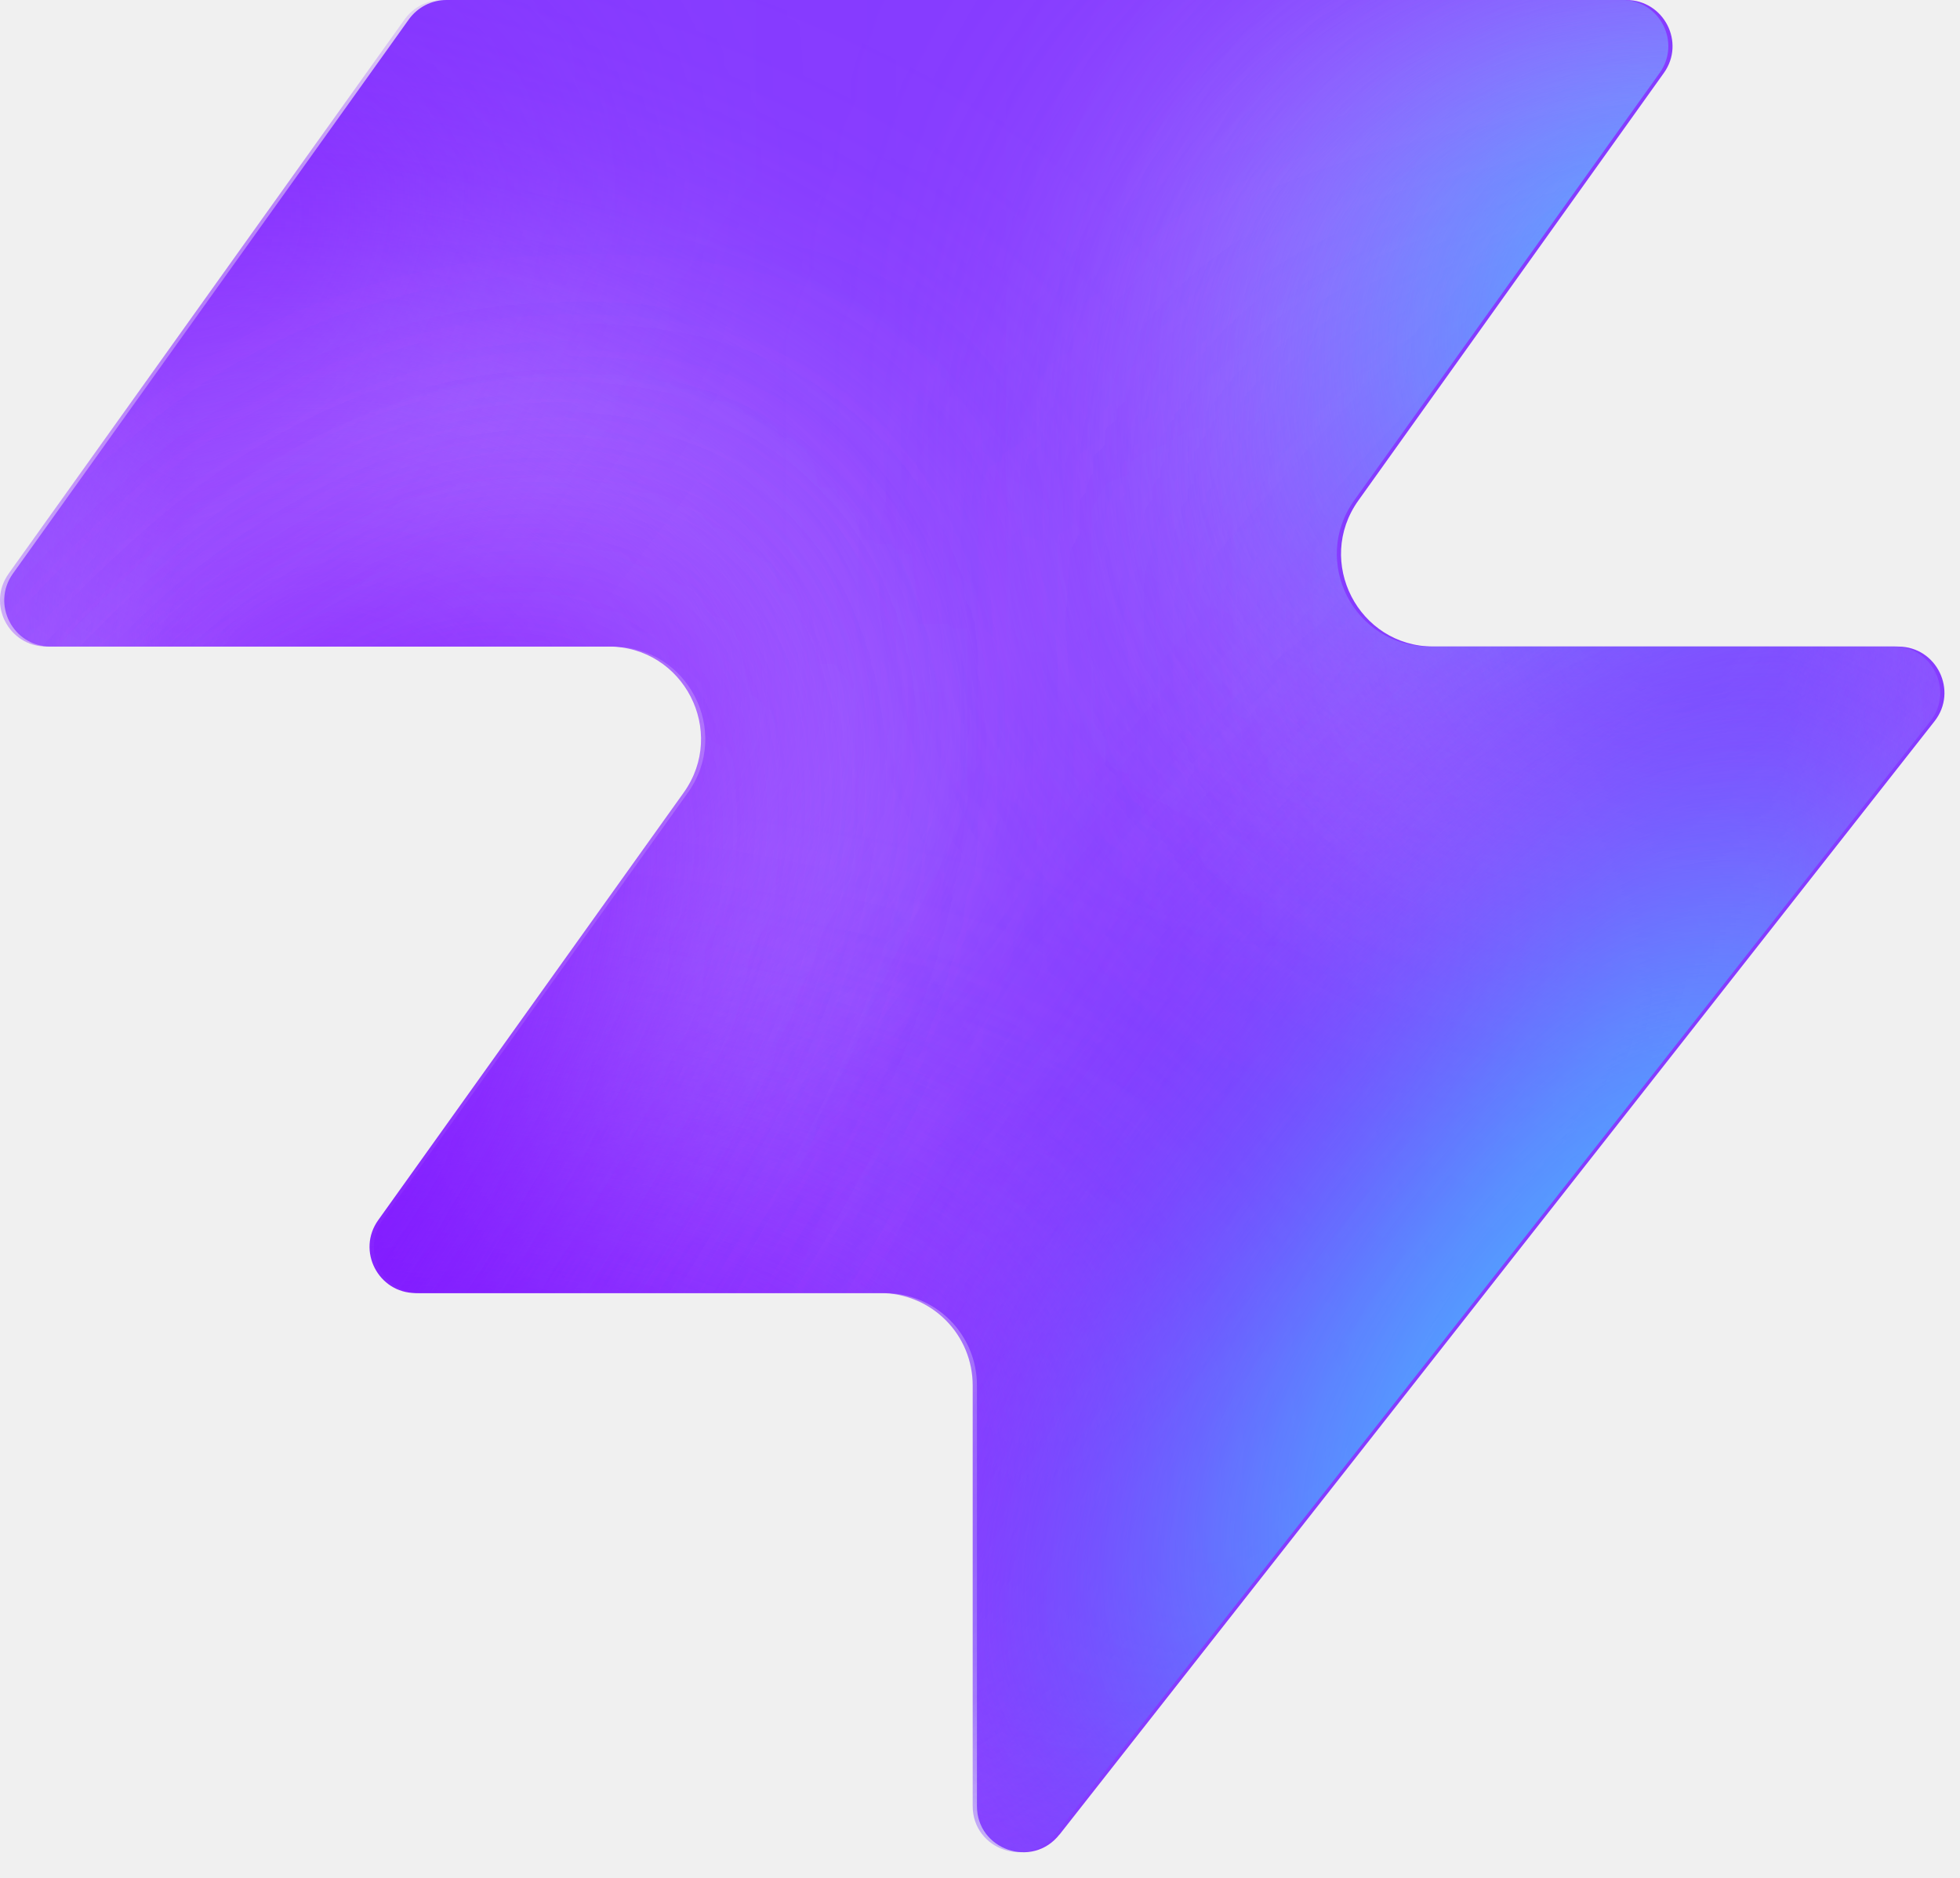
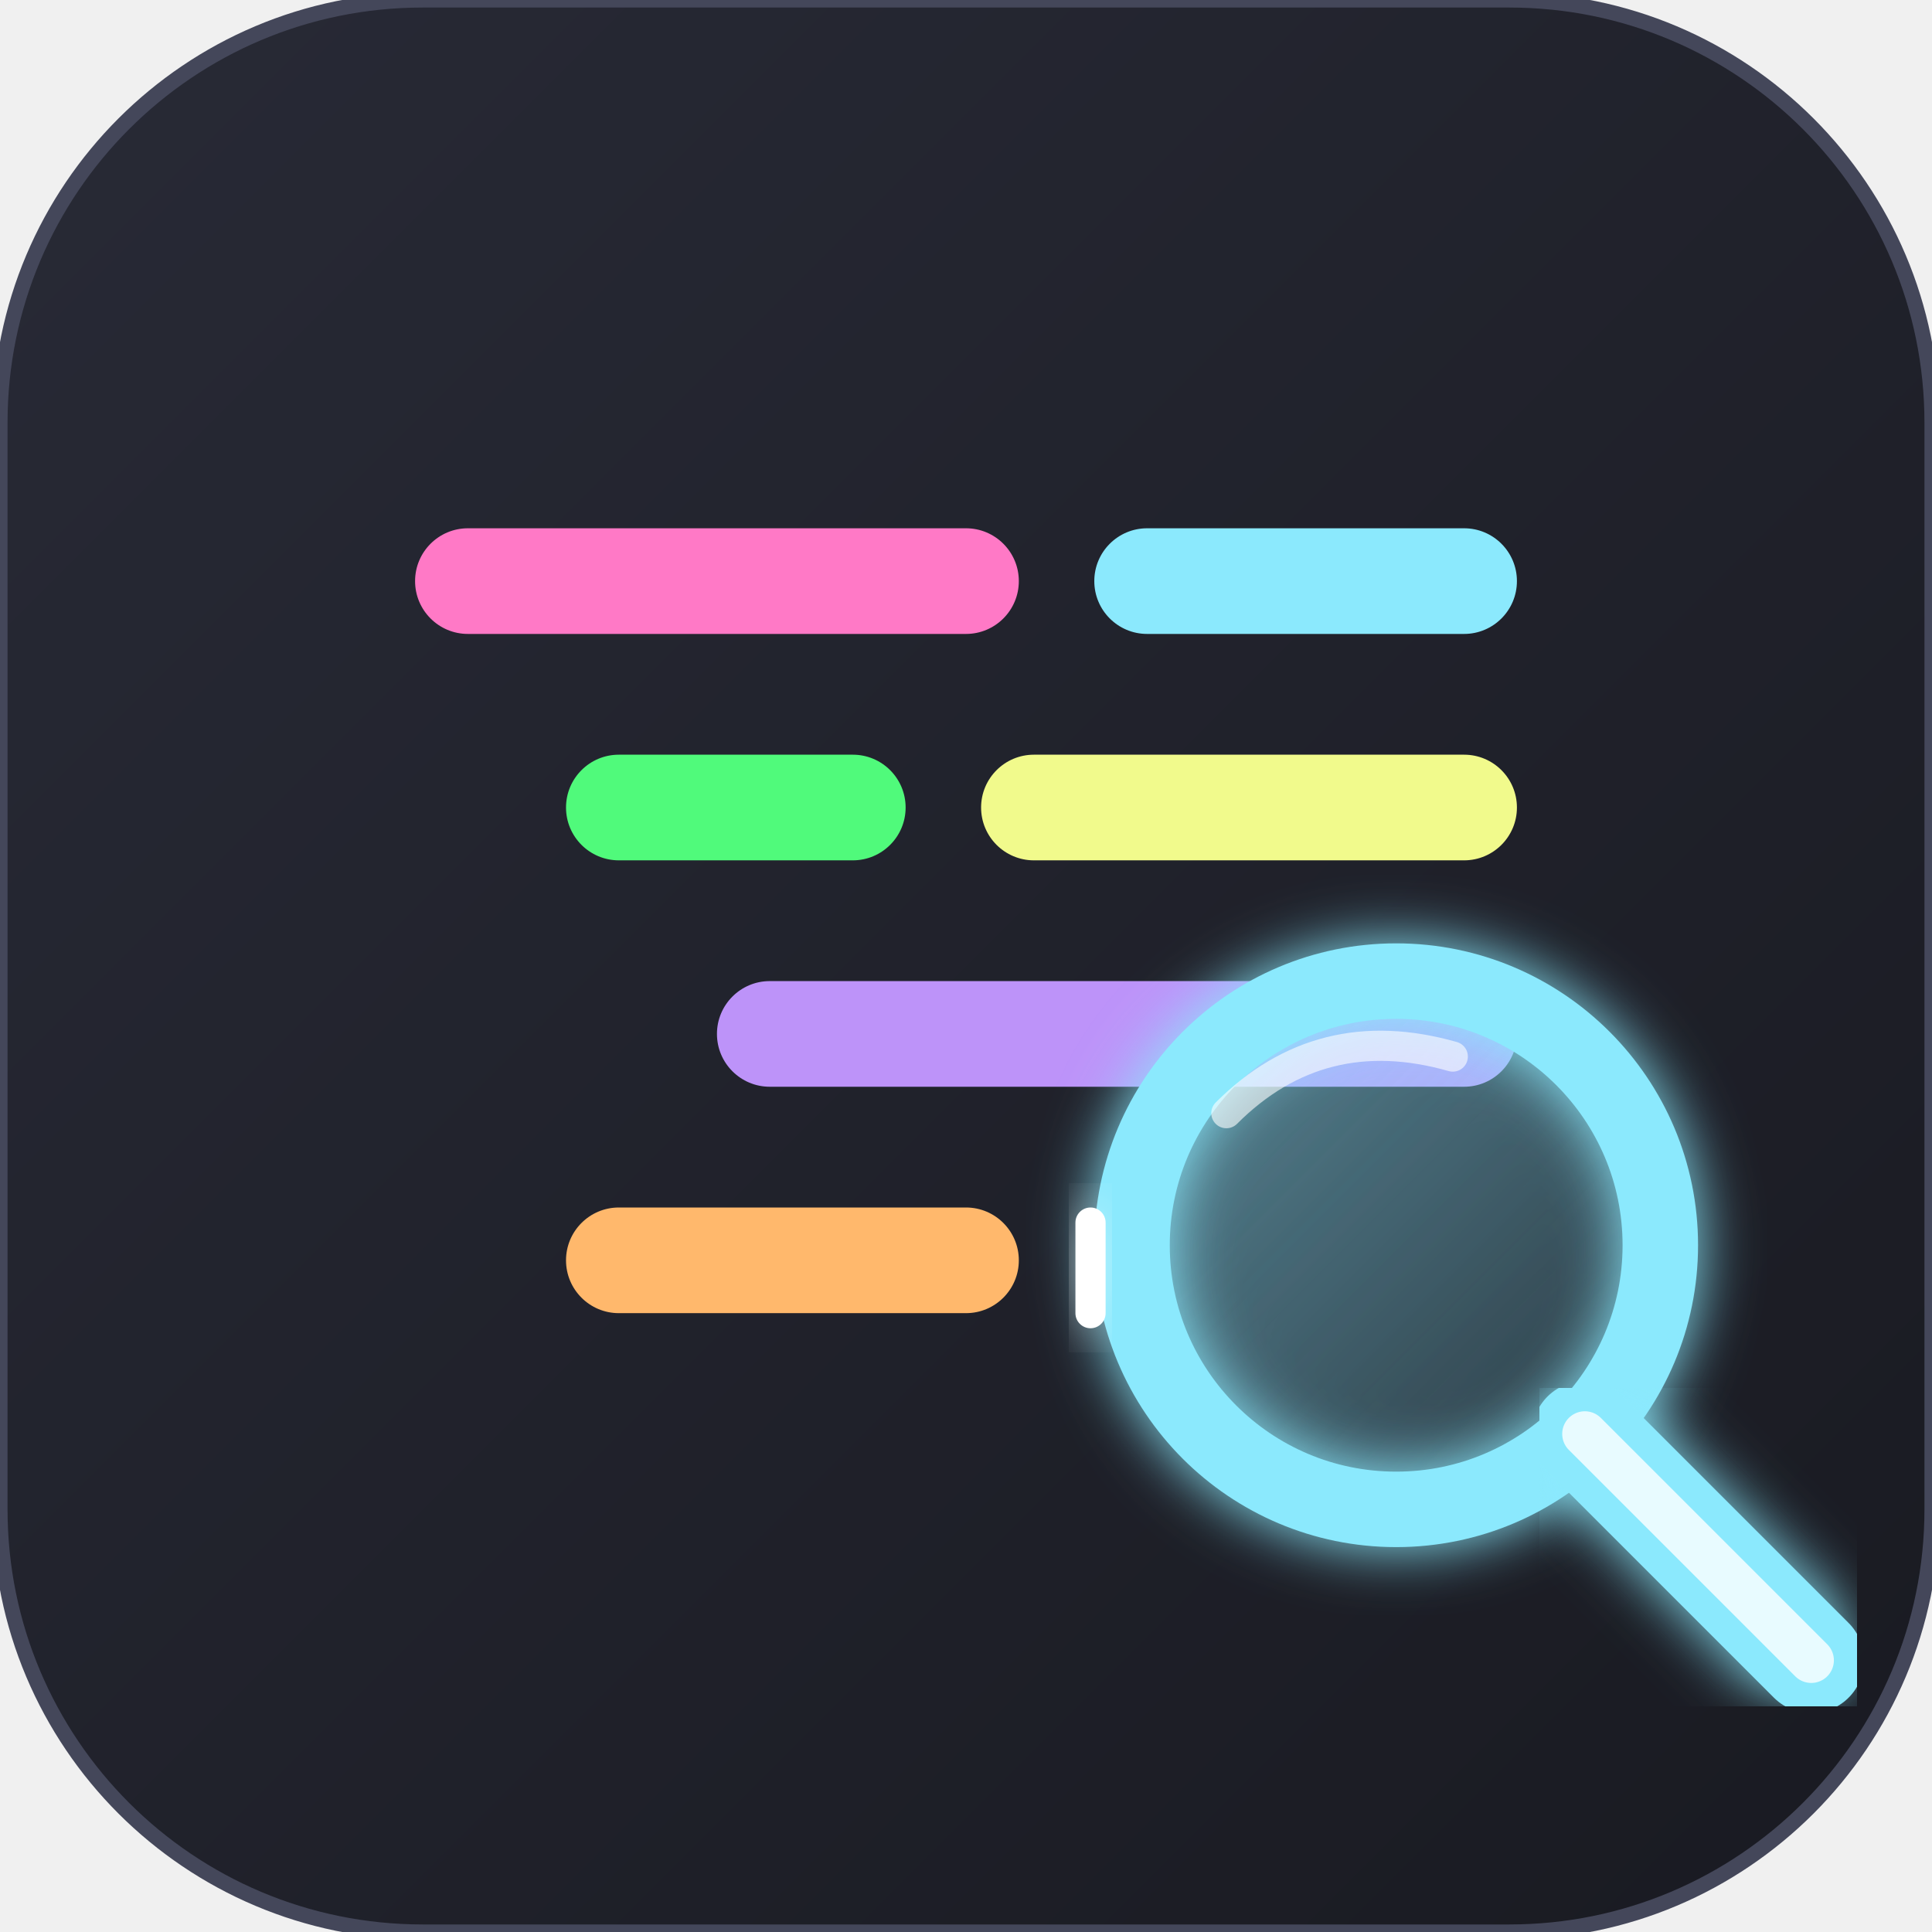
- <svg xmlns="http://www.w3.org/2000/svg" width="48" height="46" fill="none" viewBox="0 0 48 46">
-   <path fill="#863bff" d="M25.946 44.938c-.664.845-2.021.375-2.021-.698V33.937a2.26 2.26 0 0 0-2.262-2.262H10.287c-.92 0-1.456-1.04-.92-1.788l7.48-10.471c1.07-1.497 0-3.578-1.842-3.578H1.237c-.92 0-1.456-1.04-.92-1.788L10.013.474c.214-.297.556-.474.92-.474h28.894c.92 0 1.456 1.04.92 1.788l-7.48 10.471c-1.07 1.498 0 3.579 1.842 3.579h11.377c.943 0 1.473 1.088.89 1.83L25.947 44.94z" style="fill:#863bff;fill:color(display-p3 .525 .23 1);fill-opacity:1" />
-   <mask id="a" width="48" height="46" x="0" y="0" maskUnits="userSpaceOnUse" style="mask-type:alpha">
-     <path fill="#000" d="M25.842 44.938c-.664.844-2.021.375-2.021-.698V33.937a2.26 2.26 0 0 0-2.262-2.262H10.183c-.92 0-1.456-1.04-.92-1.788l7.48-10.471c1.07-1.498 0-3.579-1.842-3.579H1.133c-.92 0-1.456-1.04-.92-1.787L9.91.473c.214-.297.556-.474.92-.474h28.894c.92 0 1.456 1.04.92 1.788l-7.48 10.471c-1.07 1.498 0 3.578 1.842 3.578h11.377c.943 0 1.473 1.088.89 1.832L25.843 44.94z" style="fill:#000;fill-opacity:1" />
-   </mask>
-   <g mask="url(#a)">
-     <g filter="url(#b)">
-       <ellipse cx="5.508" cy="14.704" fill="#ede6ff" rx="5.508" ry="14.704" style="fill:#ede6ff;fill:color(display-p3 .927 .903 1);fill-opacity:1" transform="matrix(.00324 1 1 -.00324 -4.47 31.516)" />
-     </g>
-     <g filter="url(#c)">
-       <ellipse cx="10.399" cy="29.851" fill="#ede6ff" rx="10.399" ry="29.851" style="fill:#ede6ff;fill:color(display-p3 .927 .903 1);fill-opacity:1" transform="matrix(.00324 1 1 -.00324 -39.328 7.883)" />
-     </g>
-     <g filter="url(#d)">
-       <ellipse cx="5.508" cy="30.487" fill="#7e14ff" rx="5.508" ry="30.487" style="fill:#7e14ff;fill:color(display-p3 .492 .077 1);fill-opacity:1" transform="rotate(89.814 -25.913 -14.639)scale(1 -1)" />
-     </g>
-     <g filter="url(#e)">
-       <ellipse cx="5.508" cy="30.599" fill="#7e14ff" rx="5.508" ry="30.599" style="fill:#7e14ff;fill:color(display-p3 .492 .077 1);fill-opacity:1" transform="rotate(89.814 -32.644 -3.334)scale(1 -1)" />
-     </g>
-     <g filter="url(#f)">
-       <ellipse cx="5.508" cy="30.599" fill="#7e14ff" rx="5.508" ry="30.599" style="fill:#7e14ff;fill:color(display-p3 .492 .077 1);fill-opacity:1" transform="matrix(.00324 1 1 -.00324 -34.34 30.47)" />
-     </g>
-     <g filter="url(#g)">
-       <ellipse cx="14.072" cy="22.078" fill="#ede6ff" rx="14.072" ry="22.078" style="fill:#ede6ff;fill:color(display-p3 .927 .903 1);fill-opacity:1" transform="rotate(93.35 24.506 48.493)scale(-1 1)" />
-     </g>
-     <g filter="url(#h)">
-       <ellipse cx="3.47" cy="21.501" fill="#7e14ff" rx="3.47" ry="21.501" style="fill:#7e14ff;fill:color(display-p3 .492 .077 1);fill-opacity:1" transform="rotate(89.009 28.708 47.59)scale(-1 1)" />
-     </g>
-     <g filter="url(#i)">
-       <ellipse cx="3.47" cy="21.501" fill="#7e14ff" rx="3.47" ry="21.501" style="fill:#7e14ff;fill:color(display-p3 .492 .077 1);fill-opacity:1" transform="rotate(89.009 28.708 47.59)scale(-1 1)" />
-     </g>
-     <g filter="url(#j)">
-       <ellipse cx=".387" cy="8.972" fill="#7e14ff" rx="4.407" ry="29.108" style="fill:#7e14ff;fill:color(display-p3 .492 .077 1);fill-opacity:1" transform="rotate(39.51 .387 8.972)" />
-     </g>
-     <g filter="url(#k)">
-       <ellipse cx="47.523" cy="-6.092" fill="#7e14ff" rx="4.407" ry="29.108" style="fill:#7e14ff;fill:color(display-p3 .492 .077 1);fill-opacity:1" transform="rotate(37.892 47.523 -6.092)" />
-     </g>
-     <g filter="url(#l)">
-       <ellipse cx="41.412" cy="6.333" fill="#47bfff" rx="5.971" ry="9.665" style="fill:#47bfff;fill:color(display-p3 .28 .748 1);fill-opacity:1" transform="rotate(37.892 41.412 6.333)" />
-     </g>
-     <g filter="url(#m)">
-       <ellipse cx="-1.879" cy="38.332" fill="#7e14ff" rx="4.407" ry="29.108" style="fill:#7e14ff;fill:color(display-p3 .492 .077 1);fill-opacity:1" transform="rotate(37.892 -1.88 38.332)" />
-     </g>
-     <g filter="url(#n)">
-       <ellipse cx="-1.879" cy="38.332" fill="#7e14ff" rx="4.407" ry="29.108" style="fill:#7e14ff;fill:color(display-p3 .492 .077 1);fill-opacity:1" transform="rotate(37.892 -1.88 38.332)" />
-     </g>
-     <g filter="url(#o)">
-       <ellipse cx="35.651" cy="29.907" fill="#7e14ff" rx="4.407" ry="29.108" style="fill:#7e14ff;fill:color(display-p3 .492 .077 1);fill-opacity:1" transform="rotate(37.892 35.651 29.907)" />
-     </g>
-     <g filter="url(#p)">
-       <ellipse cx="38.418" cy="32.4" fill="#47bfff" rx="5.971" ry="15.297" style="fill:#47bfff;fill:color(display-p3 .28 .748 1);fill-opacity:1" transform="rotate(37.892 38.418 32.4)" />
-     </g>
-   </g>
+ <svg xmlns="http://www.w3.org/2000/svg" viewBox="0 0 512 512" width="100%" height="100%">
  <defs>
-     <filter id="b" width="60.045" height="41.654" x="-19.77" y="16.149" color-interpolation-filters="sRGB" filterUnits="userSpaceOnUse">
-       <feFlood flood-opacity="0" result="BackgroundImageFix" />
-       <feBlend in="SourceGraphic" in2="BackgroundImageFix" result="shape" />
-       <feGaussianBlur result="effect1_foregroundBlur_2002_17158" stdDeviation="7.659" />
-     </filter>
-     <filter id="c" width="90.34" height="51.437" x="-54.613" y="-7.533" color-interpolation-filters="sRGB" filterUnits="userSpaceOnUse">
-       <feFlood flood-opacity="0" result="BackgroundImageFix" />
-       <feBlend in="SourceGraphic" in2="BackgroundImageFix" result="shape" />
-       <feGaussianBlur result="effect1_foregroundBlur_2002_17158" stdDeviation="7.659" />
-     </filter>
-     <filter id="d" width="79.355" height="29.4" x="-49.64" y="2.03" color-interpolation-filters="sRGB" filterUnits="userSpaceOnUse">
-       <feFlood flood-opacity="0" result="BackgroundImageFix" />
-       <feBlend in="SourceGraphic" in2="BackgroundImageFix" result="shape" />
-       <feGaussianBlur result="effect1_foregroundBlur_2002_17158" stdDeviation="4.596" />
-     </filter>
-     <filter id="e" width="79.579" height="29.4" x="-45.045" y="20.029" color-interpolation-filters="sRGB" filterUnits="userSpaceOnUse">
-       <feFlood flood-opacity="0" result="BackgroundImageFix" />
-       <feBlend in="SourceGraphic" in2="BackgroundImageFix" result="shape" />
-       <feGaussianBlur result="effect1_foregroundBlur_2002_17158" stdDeviation="4.596" />
-     </filter>
-     <filter id="f" width="79.579" height="29.4" x="-43.513" y="21.178" color-interpolation-filters="sRGB" filterUnits="userSpaceOnUse">
-       <feFlood flood-opacity="0" result="BackgroundImageFix" />
-       <feBlend in="SourceGraphic" in2="BackgroundImageFix" result="shape" />
-       <feGaussianBlur result="effect1_foregroundBlur_2002_17158" stdDeviation="4.596" />
-     </filter>
-     <filter id="g" width="74.749" height="58.852" x="15.756" y="-17.901" color-interpolation-filters="sRGB" filterUnits="userSpaceOnUse">
-       <feFlood flood-opacity="0" result="BackgroundImageFix" />
-       <feBlend in="SourceGraphic" in2="BackgroundImageFix" result="shape" />
-       <feGaussianBlur result="effect1_foregroundBlur_2002_17158" stdDeviation="7.659" />
-     </filter>
-     <filter id="h" width="61.377" height="25.362" x="23.548" y="2.284" color-interpolation-filters="sRGB" filterUnits="userSpaceOnUse">
-       <feFlood flood-opacity="0" result="BackgroundImageFix" />
-       <feBlend in="SourceGraphic" in2="BackgroundImageFix" result="shape" />
-       <feGaussianBlur result="effect1_foregroundBlur_2002_17158" stdDeviation="4.596" />
-     </filter>
-     <filter id="i" width="61.377" height="25.362" x="23.548" y="2.284" color-interpolation-filters="sRGB" filterUnits="userSpaceOnUse">
-       <feFlood flood-opacity="0" result="BackgroundImageFix" />
-       <feBlend in="SourceGraphic" in2="BackgroundImageFix" result="shape" />
-       <feGaussianBlur result="effect1_foregroundBlur_2002_17158" stdDeviation="4.596" />
-     </filter>
-     <filter id="j" width="56.045" height="63.649" x="-27.636" y="-22.853" color-interpolation-filters="sRGB" filterUnits="userSpaceOnUse">
-       <feFlood flood-opacity="0" result="BackgroundImageFix" />
-       <feBlend in="SourceGraphic" in2="BackgroundImageFix" result="shape" />
-       <feGaussianBlur result="effect1_foregroundBlur_2002_17158" stdDeviation="4.596" />
-     </filter>
-     <filter id="k" width="54.814" height="64.646" x="20.116" y="-38.415" color-interpolation-filters="sRGB" filterUnits="userSpaceOnUse">
-       <feFlood flood-opacity="0" result="BackgroundImageFix" />
-       <feBlend in="SourceGraphic" in2="BackgroundImageFix" result="shape" />
-       <feGaussianBlur result="effect1_foregroundBlur_2002_17158" stdDeviation="4.596" />
-     </filter>
-     <filter id="l" width="33.541" height="35.313" x="24.641" y="-11.323" color-interpolation-filters="sRGB" filterUnits="userSpaceOnUse">
-       <feFlood flood-opacity="0" result="BackgroundImageFix" />
-       <feBlend in="SourceGraphic" in2="BackgroundImageFix" result="shape" />
-       <feGaussianBlur result="effect1_foregroundBlur_2002_17158" stdDeviation="4.596" />
-     </filter>
-     <filter id="m" width="54.814" height="64.646" x="-29.286" y="6.009" color-interpolation-filters="sRGB" filterUnits="userSpaceOnUse">
-       <feFlood flood-opacity="0" result="BackgroundImageFix" />
-       <feBlend in="SourceGraphic" in2="BackgroundImageFix" result="shape" />
-       <feGaussianBlur result="effect1_foregroundBlur_2002_17158" stdDeviation="4.596" />
-     </filter>
-     <filter id="n" width="54.814" height="64.646" x="-29.286" y="6.009" color-interpolation-filters="sRGB" filterUnits="userSpaceOnUse">
-       <feFlood flood-opacity="0" result="BackgroundImageFix" />
-       <feBlend in="SourceGraphic" in2="BackgroundImageFix" result="shape" />
-       <feGaussianBlur result="effect1_foregroundBlur_2002_17158" stdDeviation="4.596" />
-     </filter>
-     <filter id="o" width="54.814" height="64.646" x="8.244" y="-2.416" color-interpolation-filters="sRGB" filterUnits="userSpaceOnUse">
-       <feFlood flood-opacity="0" result="BackgroundImageFix" />
-       <feBlend in="SourceGraphic" in2="BackgroundImageFix" result="shape" />
-       <feGaussianBlur result="effect1_foregroundBlur_2002_17158" stdDeviation="4.596" />
-     </filter>
-     <filter id="p" width="39.409" height="43.623" x="18.713" y="10.588" color-interpolation-filters="sRGB" filterUnits="userSpaceOnUse">
-       <feFlood flood-opacity="0" result="BackgroundImageFix" />
-       <feBlend in="SourceGraphic" in2="BackgroundImageFix" result="shape" />
-       <feGaussianBlur result="effect1_foregroundBlur_2002_17158" stdDeviation="4.596" />
+     <linearGradient id="bg-gradient" x1="0%" y1="0%" x2="100%" y2="100%">
+       <stop offset="0%" stop-color="#282a36" />
+       <stop offset="100%" stop-color="#191a21" />
+     </linearGradient>
+     <linearGradient id="glass-gradient" x1="0%" y1="0%" x2="100%" y2="100%">
+       <stop offset="0%" stop-color="#8be9fd" stop-opacity="0.3" />
+       <stop offset="100%" stop-color="#8be9fd" stop-opacity="0.05" />
+     </linearGradient>
+     <filter id="glow" x="-20%" y="-20%" width="140%" height="140%">
+       <feGaussianBlur stdDeviation="8" result="blur" />
+       <feComposite in="SourceGraphic" in2="blur" operator="over" />
    </filter>
  </defs>
+   <rect width="512" height="512" rx="112" fill="url(#bg-gradient)" />
+   <rect width="512" height="512" rx="112" fill="none" stroke="#44475a" stroke-width="4" />
+   <g transform="translate(0, -20)">
+     <rect x="110" y="160" width="160" height="28" rx="14" fill="#ff79c6" />
+     <rect x="290" y="160" width="112" height="28" rx="14" fill="#8be9fd" />
+     <rect x="150" y="220" width="90" height="28" rx="14" fill="#50fa7b" />
+     <rect x="260" y="220" width="142" height="28" rx="14" fill="#f1fa8c" />
+     <rect x="190" y="280" width="212" height="28" rx="14" fill="#bd93f9" />
+     <rect x="150" y="340" width="120" height="28" rx="14" fill="#ffb86c" />
+   </g>
+   <g transform="translate(30, 30)">
+     <circle cx="340" cy="300" r="70" fill="url(#glass-gradient)" stroke="#8be9fd" stroke-width="20" filter="url(#glow)" />
+     <path d="M 295 265 Q 320 240 355 250" fill="none" stroke="#ffffff" stroke-width="8" stroke-linecap="round" opacity="0.6" />
+     <line x1="390" y1="350" x2="450" y2="410" stroke="#8be9fd" stroke-width="28" stroke-linecap="round" filter="url(#glow)" />
+     <line x1="390" y1="350" x2="450" y2="410" stroke="#ffffff" stroke-width="12" stroke-linecap="round" opacity="0.8" />
+   </g>
+   <rect x="285" y="320" width="8" height="32" rx="4" fill="#ffffff" filter="url(#glow)" />
</svg>
